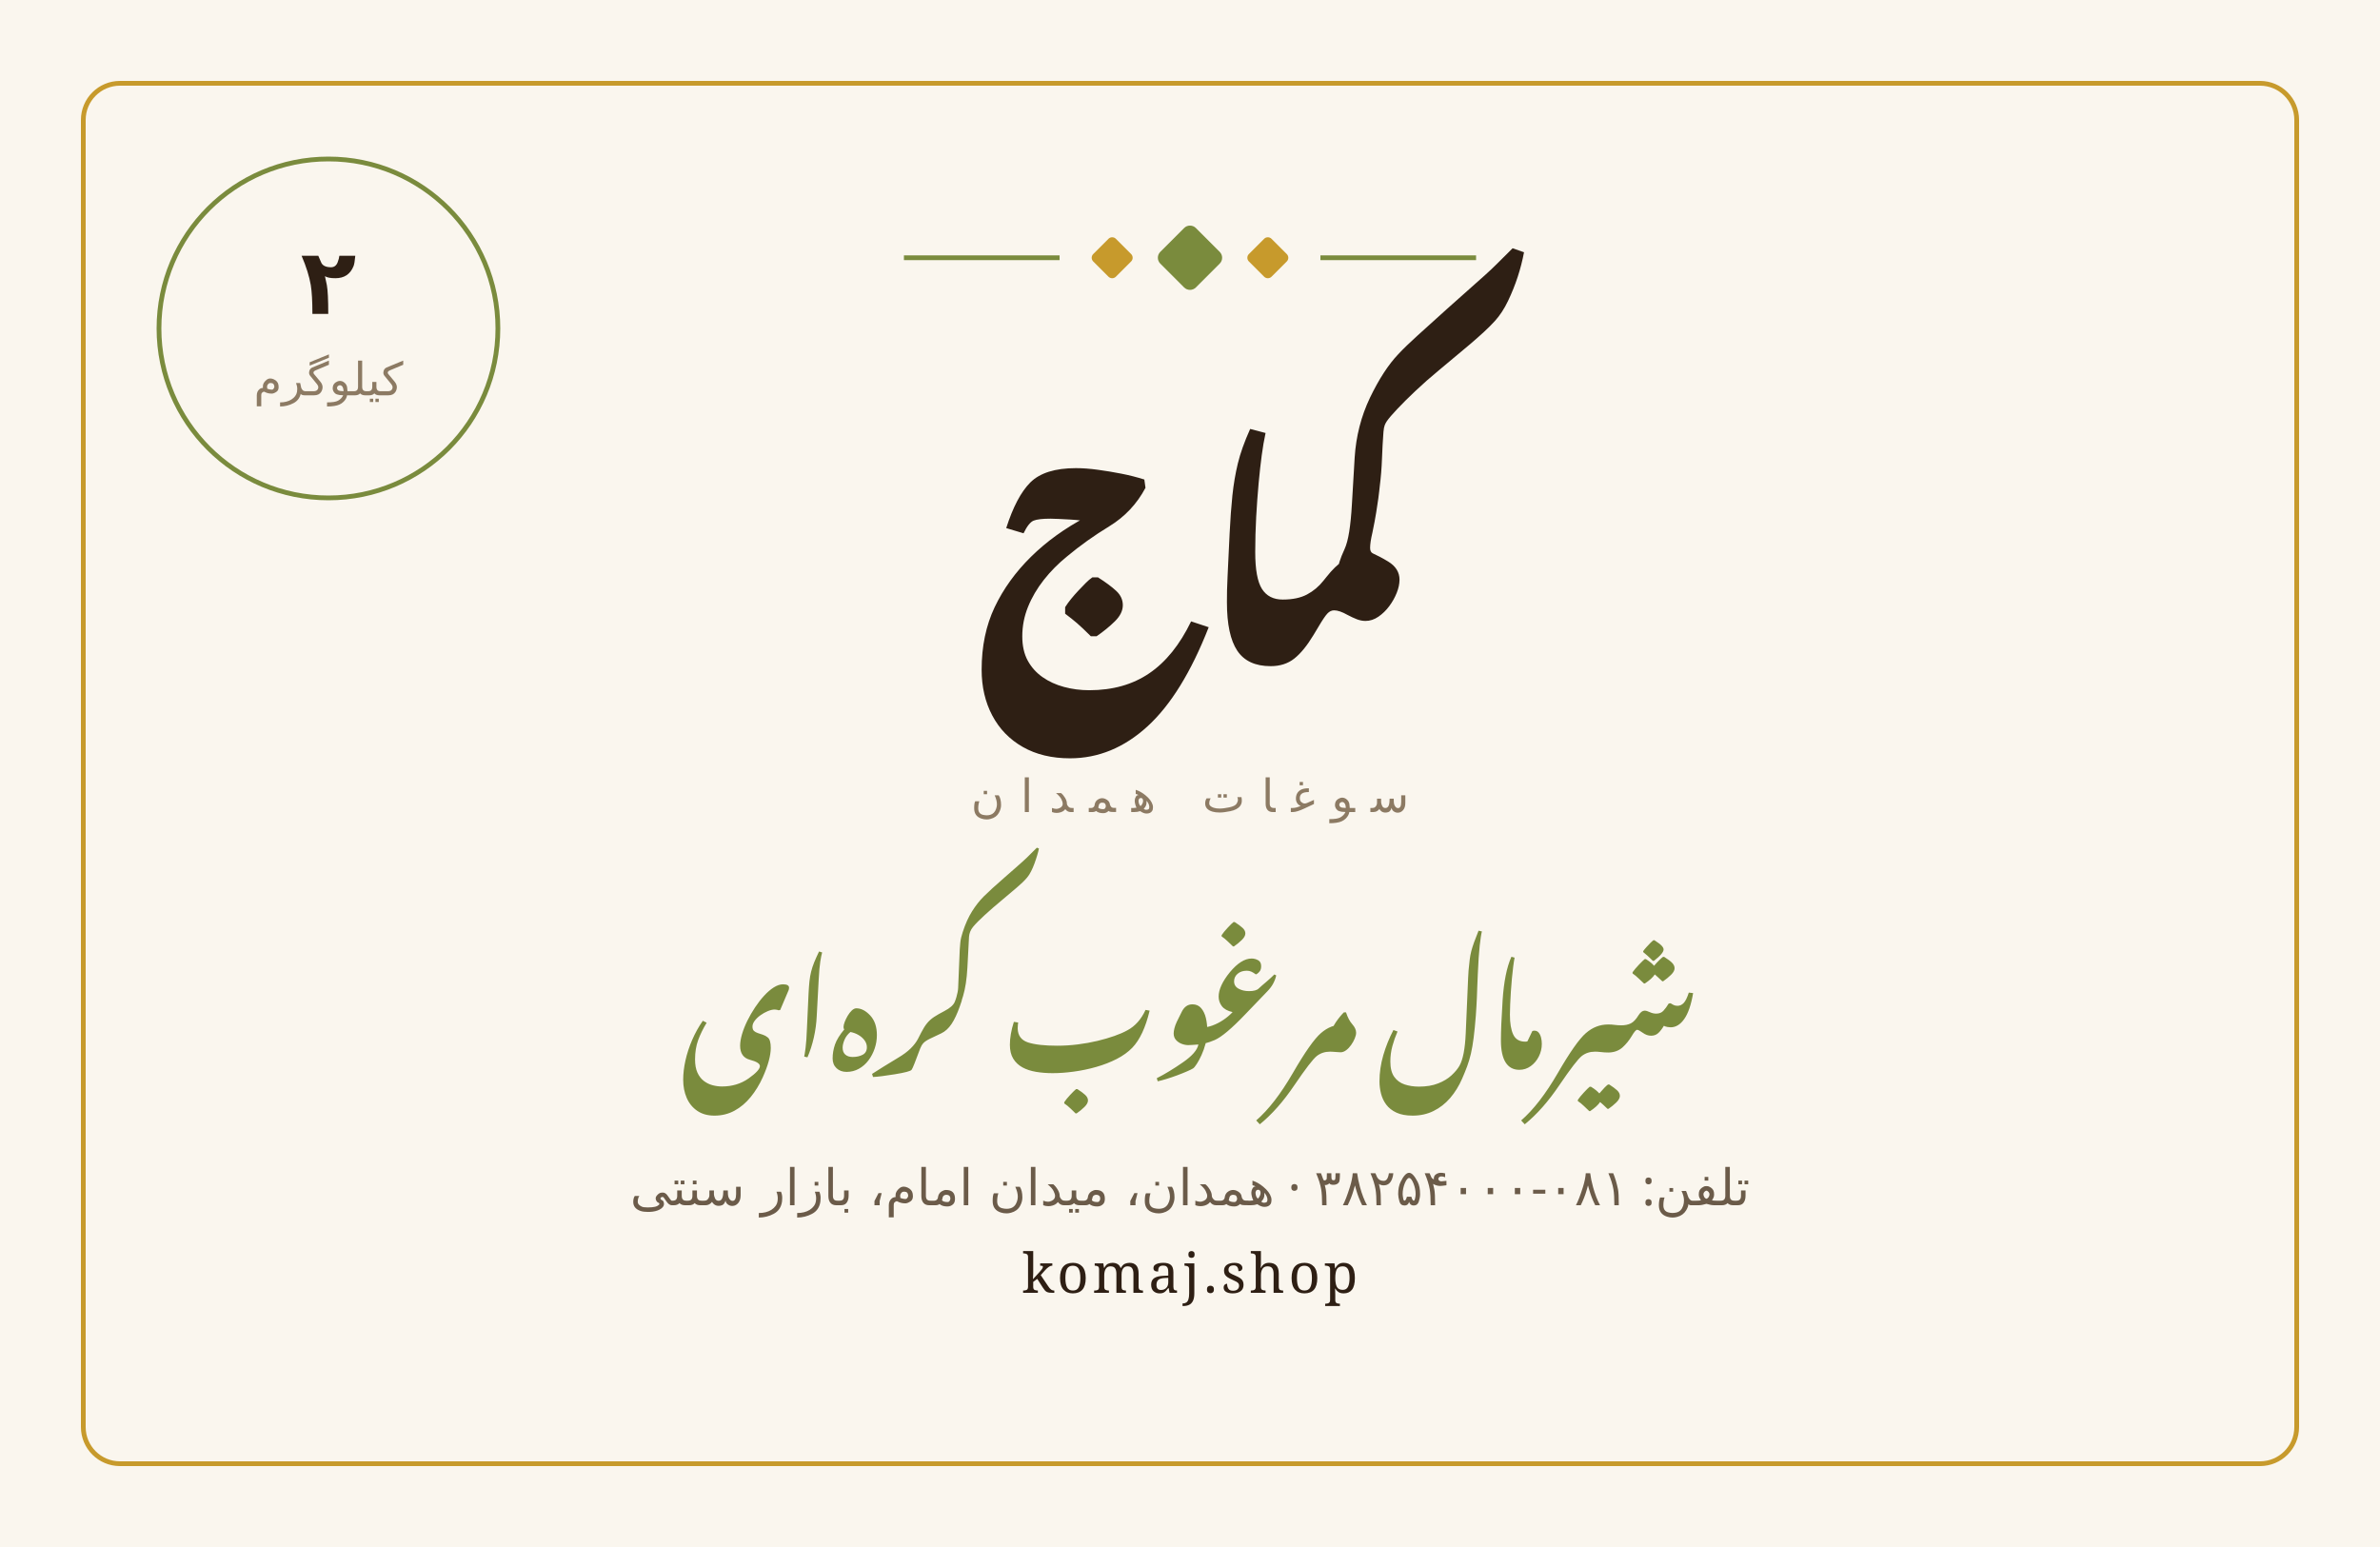
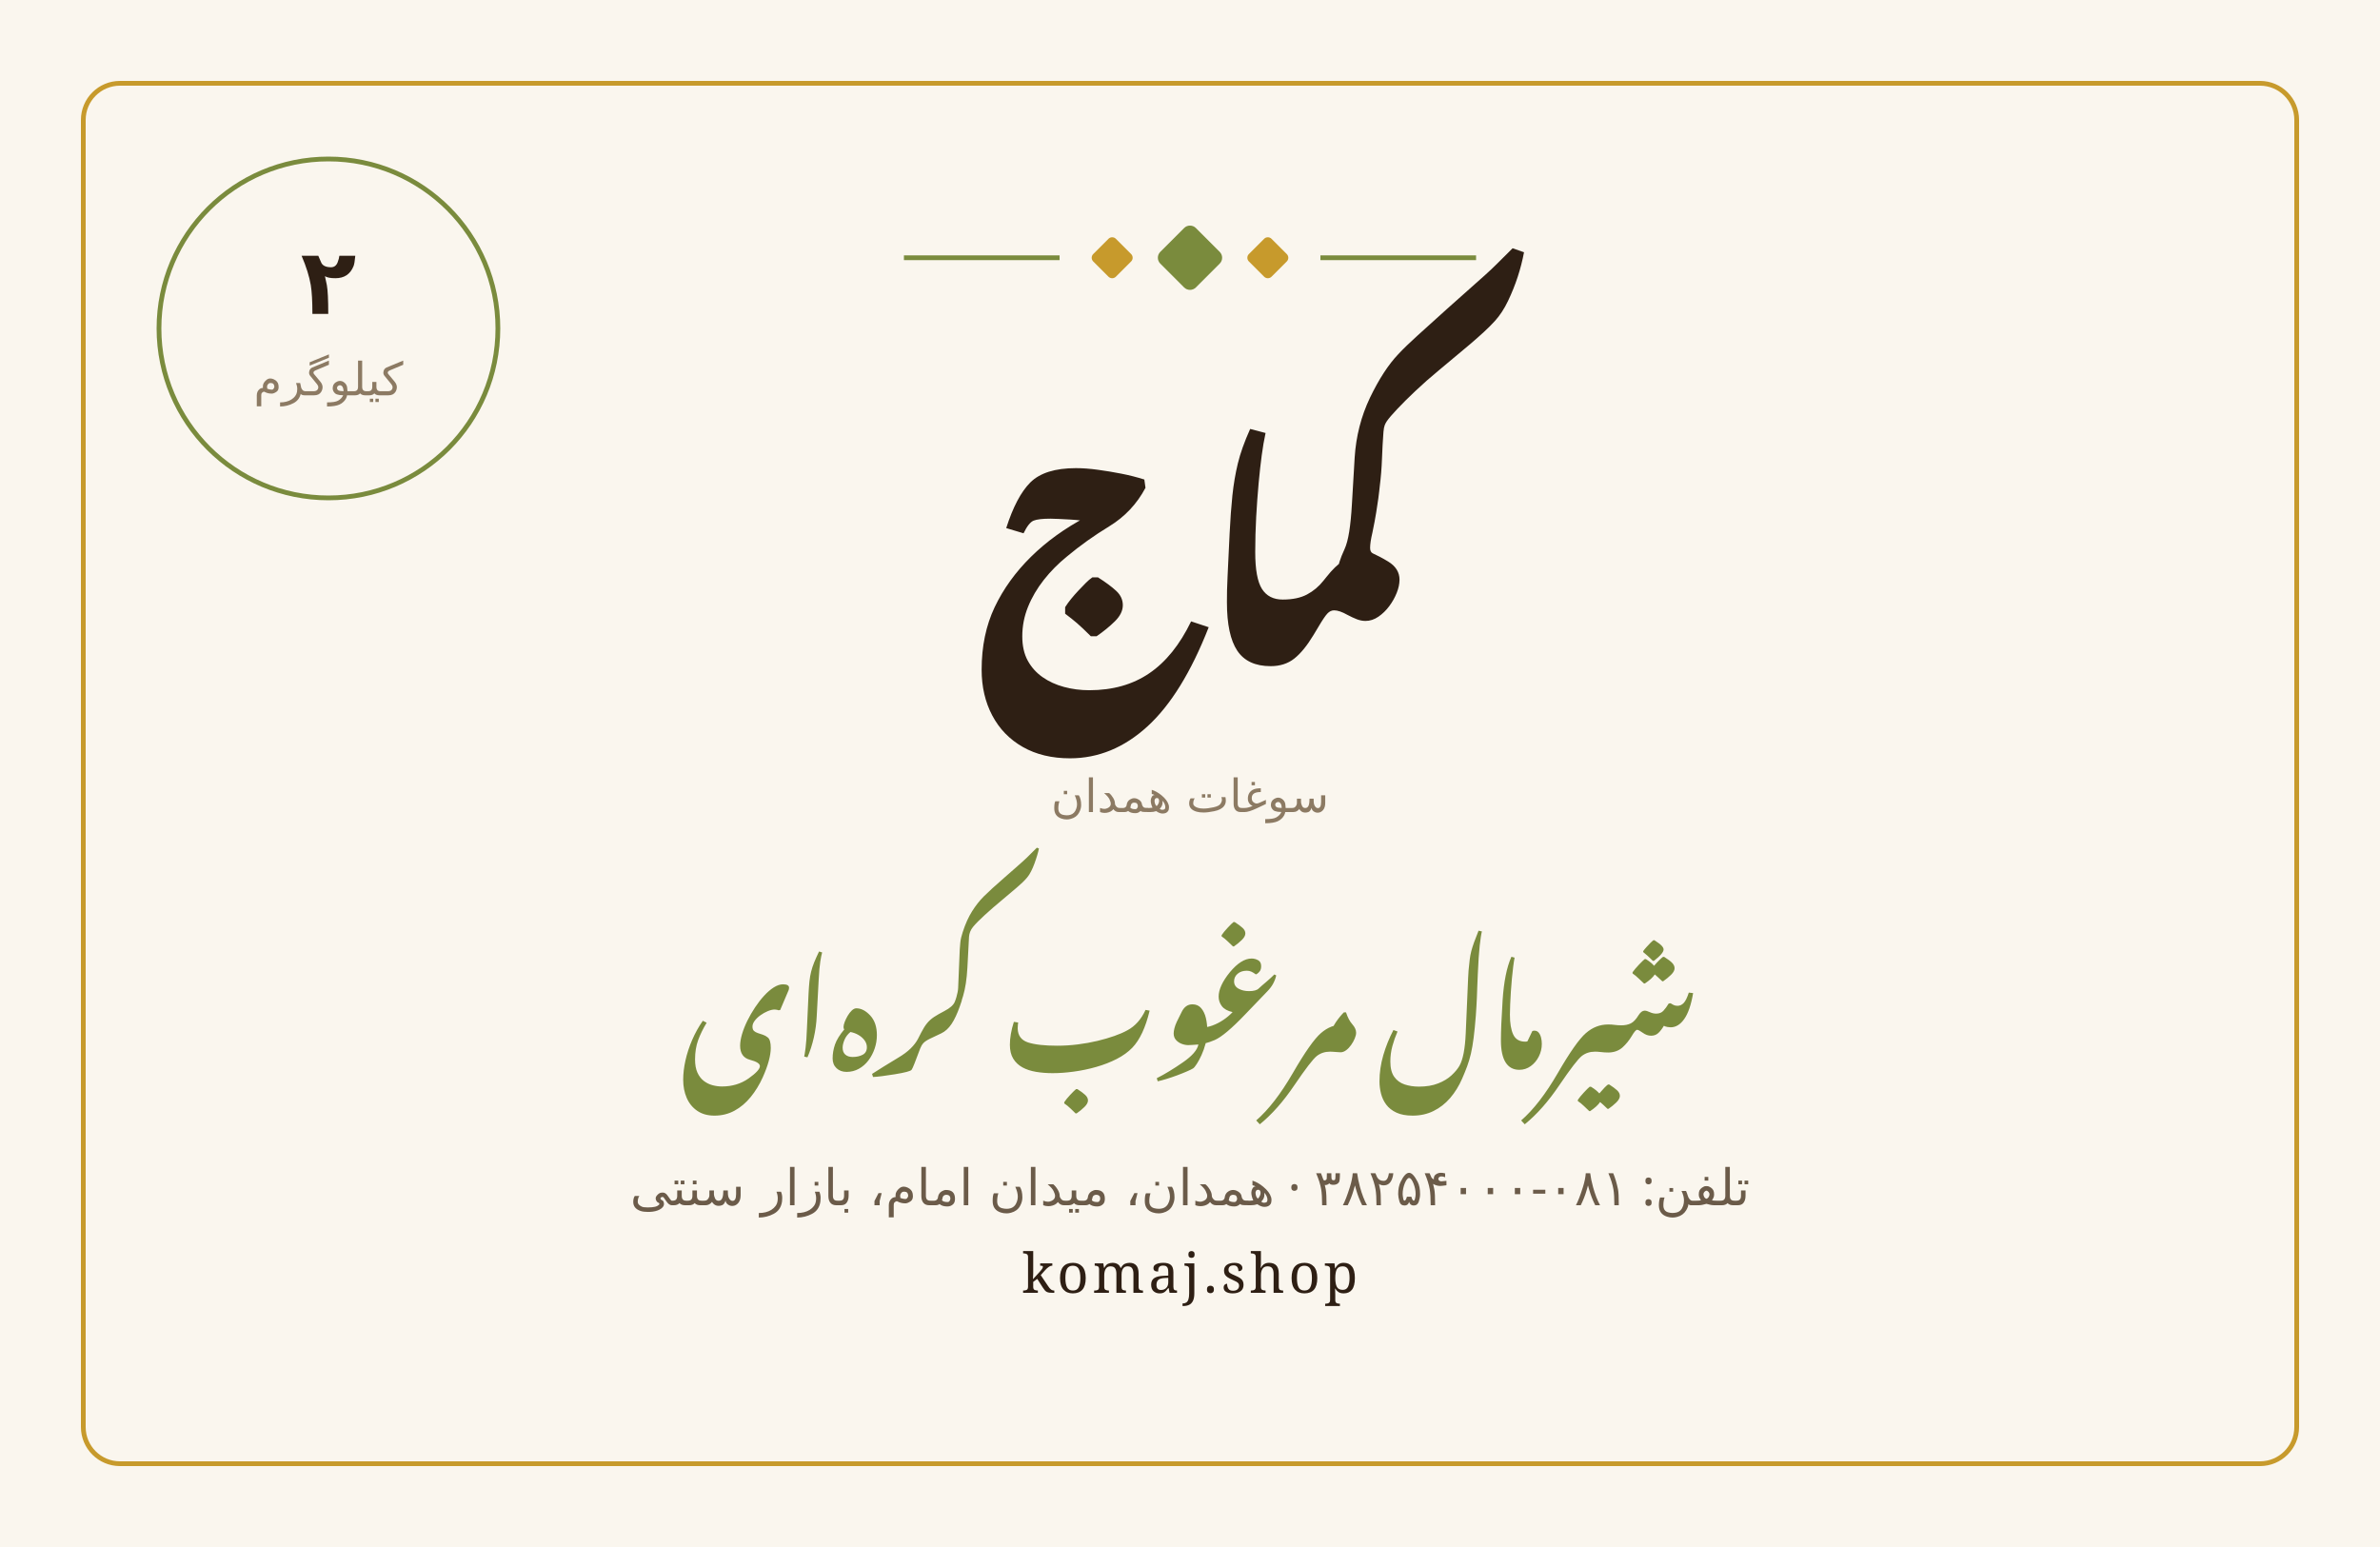
<svg xmlns="http://www.w3.org/2000/svg" width="400mm" height="260mm" viewBox="0 0 1000 650">
  <rect width="1000" height="650" fill="#FAF6EE" />
  <rect x="35.0" y="35.0" width="930.0" height="580.0" rx="15.4" fill="none" stroke="#C79A2C" stroke-width="2" />
  <rect x="379.8" y="107.3" width="65.4" height="2.0" fill="#7A8B3D" />
  <rect x="554.8" y="107.3" width="65.4" height="2.0" fill="#7A8B3D" />
  <rect x="-6.73" y="-6.73" width="13.46" height="13.46" fill="#C79A2C" rx="2.2" transform="translate(467.3,108.3) rotate(45)" />
  <rect x="-10.58" y="-10.58" width="21.15" height="21.15" fill="#7A8B3D" rx="3.5" transform="translate(500.0,108.3) rotate(45)" />
  <rect x="-6.73" y="-6.73" width="13.46" height="13.46" fill="#C79A2C" rx="2.2" transform="translate(532.7,108.3) rotate(45)" />
  <text x="500.0" y="279.9" text-anchor="middle" font-family="'Noto Nastaliq Urdu', serif" font-size="103.8" fill="#2E1F14" font-weight="700" direction="rtl">کماج</text>
-   <text x="500.0" y="341.2" text-anchor="middle" font-family="'Vazirmatn', sans-serif" font-size="19.2" fill="#8C7A63" letter-spacing="6.73" direction="rtl">سوغات همدان</text>
+   <text x="500.0" y="341.2" text-anchor="middle" font-family="'Vazirmatn', sans-serif" font-size="19.2" fill="#8C7A63" direction="rtl">سوغات همدان</text>
  <text x="500.0" y="449.5" text-anchor="middle" font-family="'Noto Nastaliq Urdu', serif" font-size="51.9" fill="#7A8B3D" direction="rtl">شیرمال مرغوب کره‌ای</text>
  <text x="500.0" y="506.4" text-anchor="middle" font-family="'Vazirmatn', sans-serif" font-size="21.2" fill="#6B5B49" direction="rtl">تلفن: ۰۸۱-۳۸۲۵۴۰۰۰ · همدان، میدان امام، بازار سنتی</text>
  <text x="500.0" y="543.2" text-anchor="middle" font-family="'Marcellus', serif" font-size="23.1" fill="#2E1F14" letter-spacing="1.62">komaj.shop</text>
  <circle cx="138.0" cy="138.0" r="71.2" fill="#FAF6EE" stroke="#7A8B3D" stroke-width="2" />
  <text x="138.0" y="131.9" text-anchor="middle" font-family="'Vazirmatn', sans-serif" font-size="38.5" fill="#2E1F14" font-weight="800" direction="rtl">۲</text>
  <text x="138.0" y="166.1" text-anchor="middle" font-family="'Vazirmatn', sans-serif" font-size="19.2" fill="#8C7A63" direction="rtl">کیلوگرم</text>
</svg>
